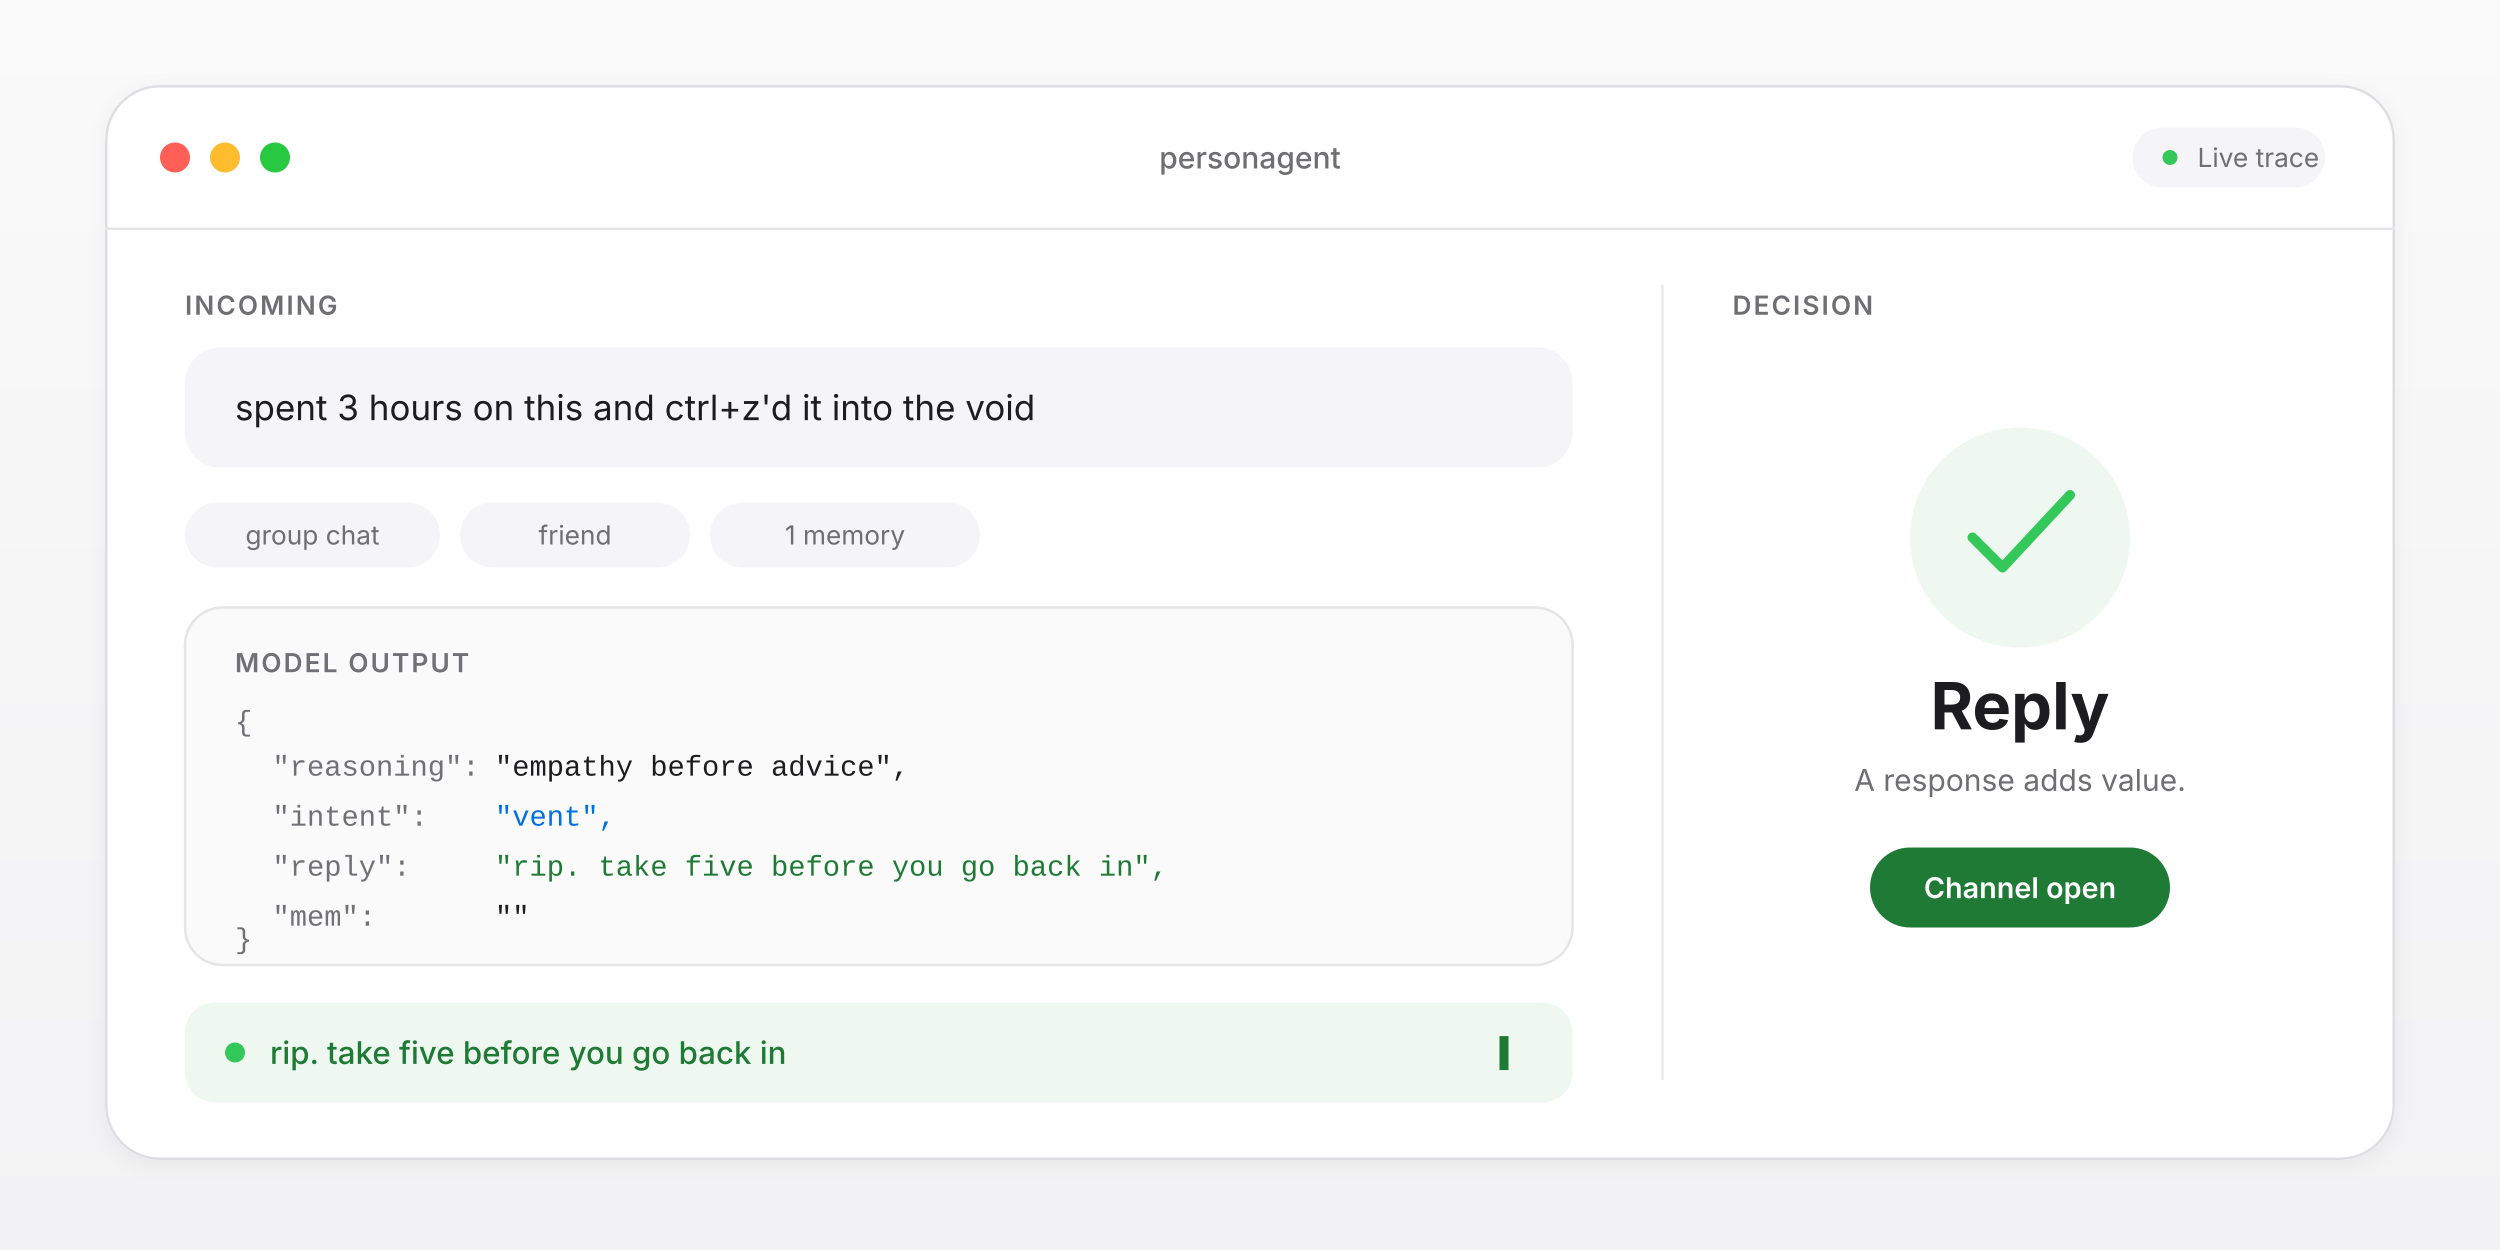
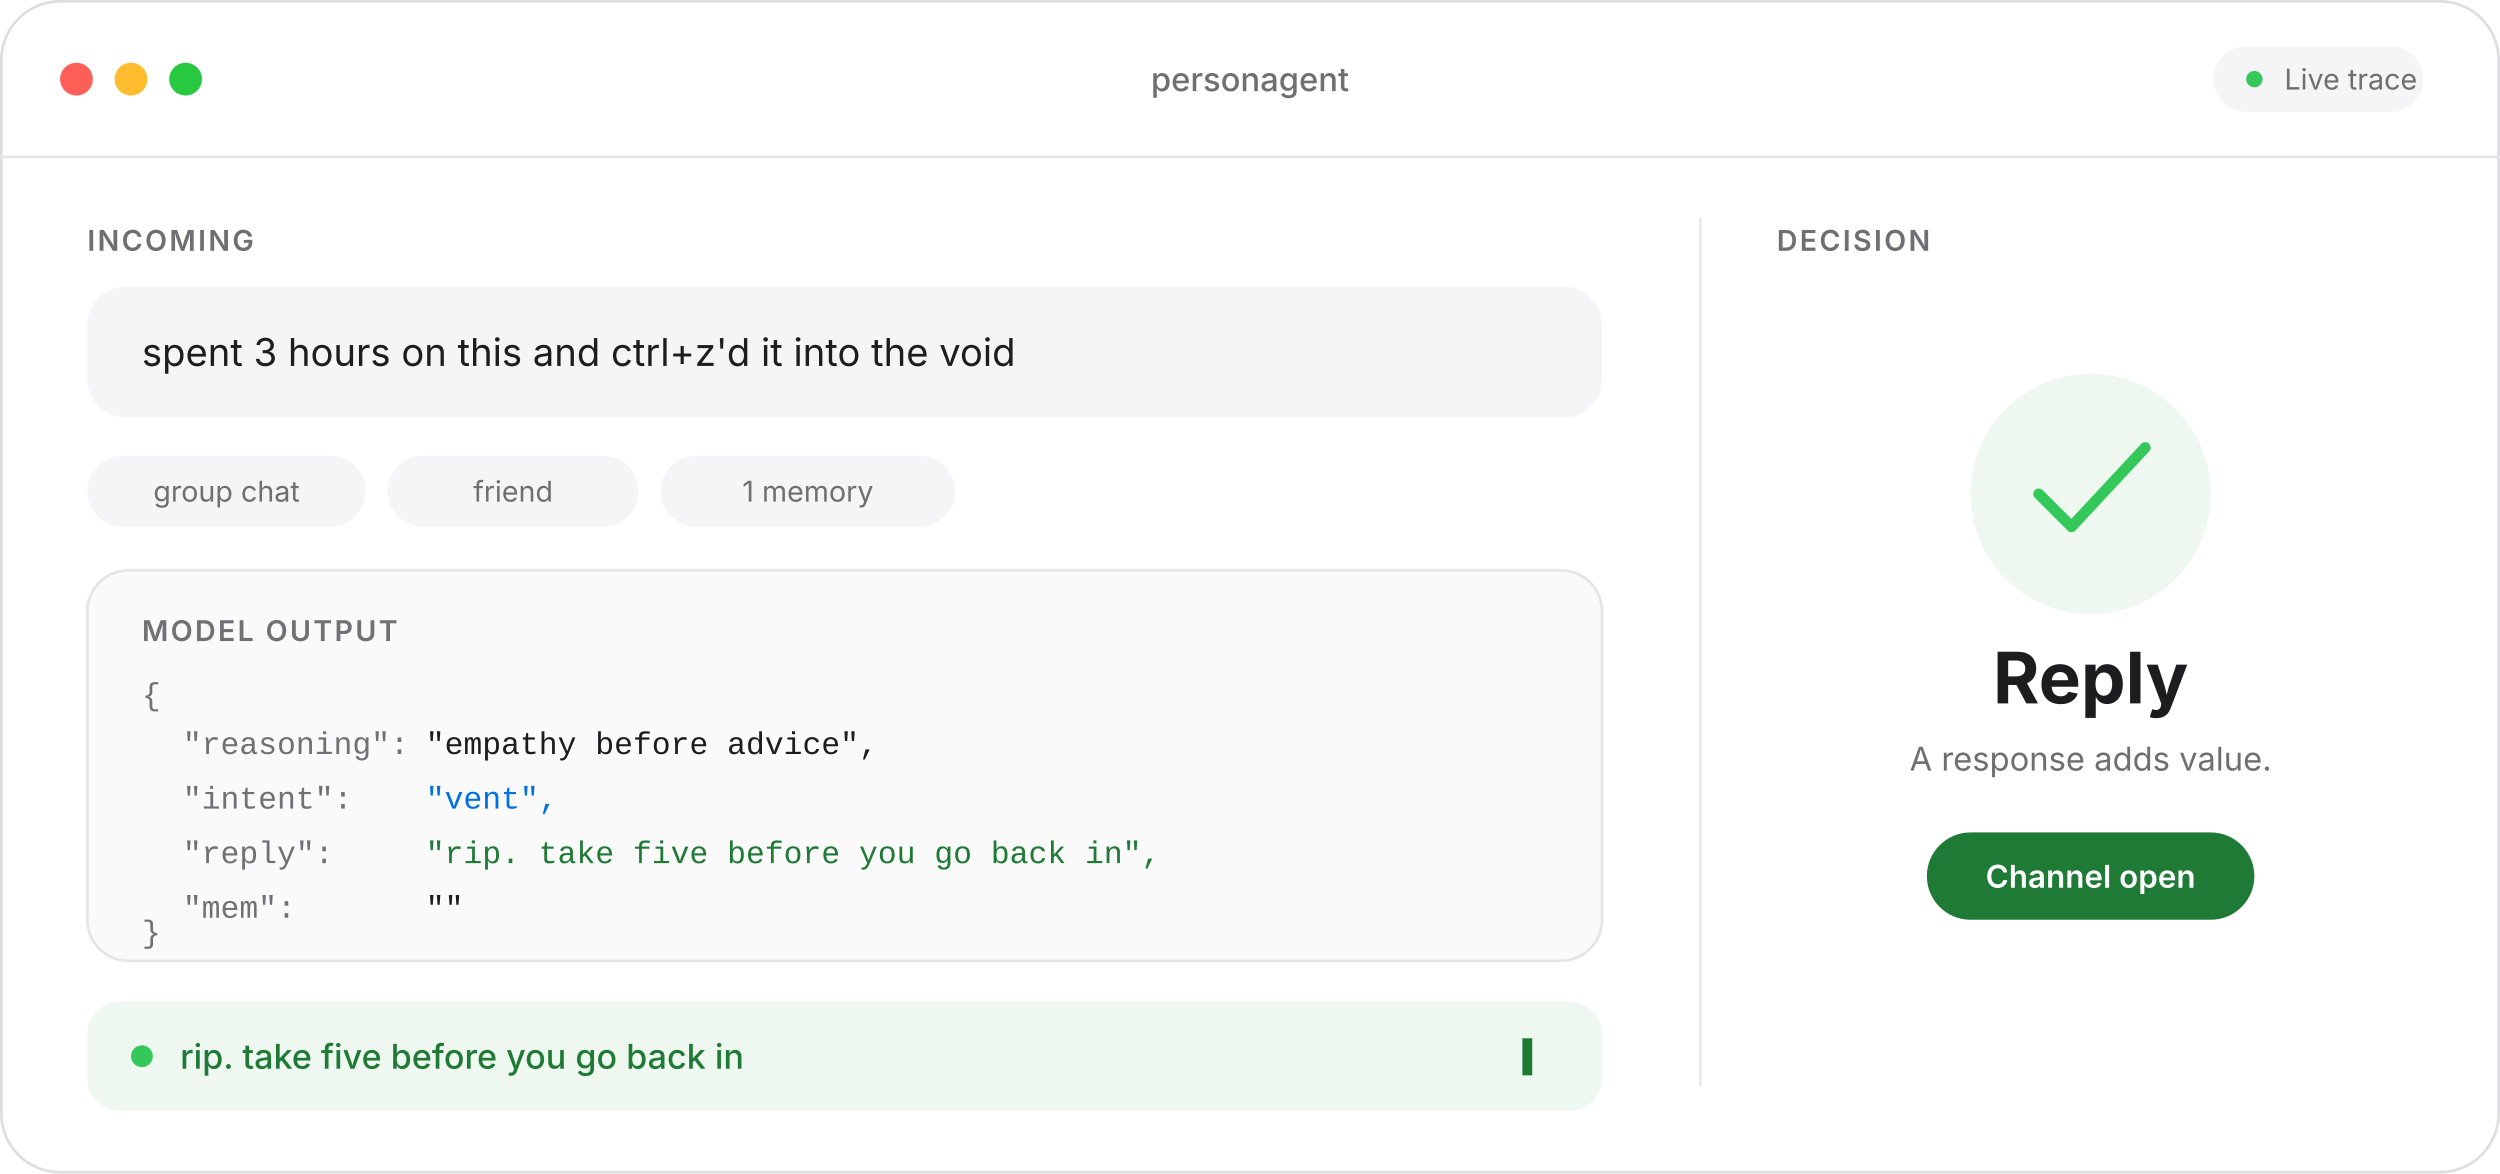
- <svg xmlns="http://www.w3.org/2000/svg" width="1000" height="500" viewBox="0 0 1000 500" role="img" aria-labelledby="title desc">
-   <defs>
-     <linearGradient id="canvas" x1="0" y1="0" x2="0" y2="1">
-       <stop offset="0" stop-color="#fafafa" />
-       <stop offset="1" stop-color="#f2f2f4" />
-     </linearGradient>
-     <filter id="window-shadow" x="-20%" y="-25%" width="140%" height="160%">
-       <feDropShadow dx="0" dy="18" stdDeviation="24" flood-color="#1d1d1f" flood-opacity=".12" />
-       <feDropShadow dx="0" dy="2" stdDeviation="4" flood-color="#1d1d1f" flood-opacity=".05" />
-     </filter>
-   </defs>
+ <svg xmlns="http://www.w3.org/2000/svg" width="916" height="430" viewBox="42 34 916 430" role="img" aria-labelledby="title desc">
  <style>
    text {
      font-family: -apple-system, BlinkMacSystemFont, "SF Pro Text", "Segoe UI", sans-serif;
      dominant-baseline: middle;
      text-rendering: geometricPrecision;
    }
    .mono { font-family: "SFMono-Regular", Consolas, "Liberation Mono", monospace; }
    .primary { fill: #1d1d1f; }
    .secondary { fill: #6e6e73; }
    .tertiary { fill: #707075; }
    .green { fill: #1f7a36; }
    .blue { fill: #0071e3; }
    .label { font-size: 10.5px; font-weight: 600; letter-spacing: .08em; }
    .scene-reply { opacity: 1; animation: reply-scene 16s ease-in-out infinite; }
    .scene-pass { opacity: 0; animation: pass-scene 16s ease-in-out infinite; }
    .reply-user, .reply-context, .reply-code-1, .reply-code-2,
    .reply-code-3, .reply-code-4, .reply-decision, .reply-result,
    .pass-user, .pass-context, .pass-code-1, .pass-code-2,
    .pass-code-3, .pass-code-4, .pass-decision, .pass-result {
      animation-duration: 16s;
      animation-timing-function: cubic-bezier(.2,.7,.2,1);
      animation-iteration-count: infinite;
    }
    .reply-user { animation-name: reply-user; }
    .reply-context { animation-name: reply-context; }
    .reply-code-1 { animation-name: reply-code-1; }
    .reply-code-2 { animation-name: reply-code-2; }
    .reply-code-3 { animation-name: reply-code-3; }
    .reply-code-4 { animation-name: reply-code-4; }
    .reply-decision { animation-name: reply-decision; }
    .reply-result { animation-name: reply-result; }
    .pass-user { animation-name: pass-user; }
    .pass-context { animation-name: pass-context; }
    .pass-code-1 { animation-name: pass-code-1; }
    .pass-code-2 { animation-name: pass-code-2; }
    .pass-code-3 { animation-name: pass-code-3; }
    .pass-code-4 { animation-name: pass-code-4; }
    .pass-decision { animation-name: pass-decision; }
    .pass-result { animation-name: pass-result; }

    @keyframes reply-scene { 0%,47%{opacity:1} 51%,100%{opacity:0} }
    @keyframes pass-scene { 0%,49%{opacity:0} 53%,96%{opacity:1} 100%{opacity:0} }
    @keyframes reply-user { 0%{opacity:0;transform:translateY(5px)} 5%,47%{opacity:1;transform:none} 51%,100%{opacity:0} }
    @keyframes reply-context { 0%,7%{opacity:0;transform:translateY(5px)} 12%,47%{opacity:1;transform:none} 51%,100%{opacity:0} }
    @keyframes reply-code-1 { 0%,13%{opacity:0;transform:translateY(4px)} 17%,47%{opacity:1;transform:none} 51%,100%{opacity:0} }
    @keyframes reply-code-2 { 0%,16%{opacity:0;transform:translateY(4px)} 20%,47%{opacity:1;transform:none} 51%,100%{opacity:0} }
    @keyframes reply-code-3 { 0%,19%{opacity:0;transform:translateY(4px)} 23%,47%{opacity:1;transform:none} 51%,100%{opacity:0} }
    @keyframes reply-code-4 { 0%,22%{opacity:0;transform:translateY(4px)} 26%,47%{opacity:1;transform:none} 51%,100%{opacity:0} }
    @keyframes reply-decision { 0%,25%{opacity:0;transform:translateY(5px)} 30%,47%{opacity:1;transform:none} 51%,100%{opacity:0} }
    @keyframes reply-result { 0%,30%{opacity:0;transform:translateY(6px)} 36%,47%{opacity:1;transform:none} 51%,100%{opacity:0} }
    @keyframes pass-user { 0%,52%{opacity:0;transform:translateY(5px)} 57%,96%{opacity:1;transform:none} 100%{opacity:0} }
    @keyframes pass-context { 0%,57%{opacity:0;transform:translateY(5px)} 62%,96%{opacity:1;transform:none} 100%{opacity:0} }
    @keyframes pass-code-1 { 0%,62%{opacity:0;transform:translateY(4px)} 66%,96%{opacity:1;transform:none} 100%{opacity:0} }
    @keyframes pass-code-2 { 0%,65%{opacity:0;transform:translateY(4px)} 69%,96%{opacity:1;transform:none} 100%{opacity:0} }
    @keyframes pass-code-3 { 0%,68%{opacity:0;transform:translateY(4px)} 72%,96%{opacity:1;transform:none} 100%{opacity:0} }
    @keyframes pass-code-4 { 0%,71%{opacity:0;transform:translateY(4px)} 75%,96%{opacity:1;transform:none} 100%{opacity:0} }
    @keyframes pass-decision { 0%,74%{opacity:0;transform:translateY(5px)} 79%,96%{opacity:1;transform:none} 100%{opacity:0} }
    @keyframes pass-result { 0%,79%{opacity:0;transform:translateY(6px)} 85%,96%{opacity:1;transform:none} 100%{opacity:0} }

    .typing-cursor { animation: cursor 1.1s steps(1,end) infinite; }
    @keyframes cursor { 0%,49%{opacity:1} 50%,100%{opacity:0} }
    .static-pass-note { display: none; }
    @media (prefers-reduced-motion: reduce) {
      .scene-reply, .reply-user, .reply-context, .reply-code-1, .reply-code-2,
      .reply-code-3, .reply-code-4, .reply-decision, .reply-result {
        animation: none !important; opacity: 1; transform: none;
      }
      .scene-pass, .typing-cursor { animation: none !important; opacity: 0; }
      .static-pass-note { display: block; }
    }
  </style>
-   <rect width="1000" height="500" fill="url(#canvas)" />
-   <g filter="url(#window-shadow)">
-     <rect x="42" y="34" width="916" height="430" rx="22" fill="#ffffff" />
-   </g>
+   <rect width="1000" height="500" fill="#ffffff" />
+   <rect x="42" y="34" width="916" height="430" rx="22" fill="#ffffff" />
  <rect x="42.5" y="34.5" width="915" height="429" rx="21.5" fill="none" stroke="#dedee2" />
  <path d="M42 91.5H958" stroke="#e5e5e7" />
  <circle cx="70" cy="63" r="6" fill="#ff5f57" />
  <circle cx="90" cy="63" r="6" fill="#febc2e" />
  <circle cx="110" cy="63" r="6" fill="#28c840" />
  <text x="500" y="63" class="secondary" font-size="12" font-weight="500" text-anchor="middle">personagent</text>
  <rect x="853" y="51" width="77" height="24" rx="12" fill="#f5f5f7" />
  <circle cx="868" cy="63" r="3" fill="#34c759" />
  <text x="879" y="63" class="secondary" font-size="10.5">Live trace</text>
  <text x="74" y="122" class="secondary label">INCOMING</text>
  <text x="693" y="122" class="secondary label">DECISION</text>
  <path d="M665 114V432" stroke="#e8e8ed" />
  <g class="scene-reply">
    <g class="reply-user">
      <rect x="74" y="139" width="555" height="48" rx="14" fill="#f5f5f7" />
      <text x="94" y="163" class="primary" font-size="14">spent 3 hours on this and ctrl+z'd it into the void</text>
    </g>
    <g class="reply-context">
      <rect x="74" y="201" width="102" height="26" rx="13" fill="#f5f5f7" />
      <text x="125" y="214" class="secondary" font-size="10.5" text-anchor="middle">group chat</text>
      <rect x="184" y="201" width="92" height="26" rx="13" fill="#f5f5f7" />
      <text x="230" y="214" class="secondary" font-size="10.5" text-anchor="middle">friend</text>
      <rect x="284" y="201" width="108" height="26" rx="13" fill="#f5f5f7" />
      <text x="338" y="214" class="secondary" font-size="10.5" text-anchor="middle">1 memory</text>
    </g>
    <rect x="74" y="243" width="555" height="143" rx="15" fill="#fafafa" stroke="#e5e5e7" />
    <text x="94" y="265" class="tertiary label">MODEL OUTPUT</text>
    <text x="94" y="289" class="tertiary mono" font-size="11.5">{</text>
    <g class="reply-code-1">
      <text x="109" y="307" class="tertiary mono" font-size="11.5">"reasoning":</text>
      <text x="198" y="307" class="primary mono" font-size="11.5">"empathy before advice",</text>
    </g>
    <g class="reply-code-2">
      <text x="109" y="327" class="tertiary mono" font-size="11.5">"intent":</text>
      <text x="198" y="327" class="blue mono" font-size="11.5">"vent",</text>
    </g>
    <g class="reply-code-3">
      <text x="109" y="347" class="tertiary mono" font-size="11.5">"reply":</text>
      <text x="198" y="347" class="green mono" font-size="11.5">"rip. take five before you go back in",</text>
    </g>
    <g class="reply-code-4">
      <text x="109" y="367" class="tertiary mono" font-size="11.5">"mem":</text>
      <text x="198" y="367" class="primary mono" font-size="11.5">""</text>
    </g>
    <text x="94" y="376" class="tertiary mono" font-size="11.5">}</text>
    <g class="reply-result">
      <rect x="74" y="401" width="555" height="40" rx="12" fill="#eef8f0" />
      <circle cx="94" cy="421" r="4" fill="#34c759" />
      <text x="108" y="421" class="green" font-size="12.5" font-weight="500">rip. take five before you go back in</text>
      <text x="607" y="421" class="green mono typing-cursor" font-size="12" text-anchor="end">▌</text>
    </g>
    <g class="reply-decision">
      <circle cx="808" cy="215" r="44" fill="#eef8f0" />
      <path d="M789 215l12 12 27-29" fill="none" stroke="#34c759" stroke-width="4" stroke-linecap="round" stroke-linejoin="round" />
      <text x="808" y="282" class="primary" font-size="26" font-weight="650" text-anchor="middle">Reply</text>
      <text x="808" y="312" class="secondary" font-size="12" text-anchor="middle">A response adds value.</text>
      <rect x="748" y="339" width="120" height="32" rx="16" fill="#1f7a36" />
      <text x="808" y="355" fill="#ffffff" font-size="11.5" font-weight="600" text-anchor="middle">Channel open</text>
    </g>
  </g>
  <g class="scene-pass">
    <g class="pass-user">
      <rect x="74" y="139" width="555" height="48" rx="14" fill="#f5f5f7" />
      <text x="94" y="163" class="primary" font-size="14">D . e</text>
    </g>
    <g class="pass-context">
      <rect x="74" y="201" width="102" height="26" rx="13" fill="#f5f5f7" />
      <text x="125" y="214" class="secondary" font-size="10.5" text-anchor="middle">group chat</text>
      <rect x="184" y="201" width="106" height="26" rx="13" fill="#f5f5f7" />
      <text x="237" y="214" class="secondary" font-size="10.5" text-anchor="middle">low signal</text>
      <rect x="298" y="201" width="118" height="26" rx="13" fill="#f5f5f7" />
      <text x="357" y="214" class="secondary" font-size="10.5" text-anchor="middle">no reply needed</text>
    </g>
    <rect x="74" y="243" width="555" height="143" rx="15" fill="#fafafa" stroke="#e5e5e7" />
    <text x="94" y="265" class="tertiary label">MODEL OUTPUT</text>
    <text x="94" y="289" class="tertiary mono" font-size="11.5">{</text>
    <g class="pass-code-1">
      <text x="109" y="307" class="tertiary mono" font-size="11.5">"reasoning":</text>
      <text x="198" y="307" class="primary mono" font-size="11.5">"nothing here asks for a reply",</text>
    </g>
    <g class="pass-code-2">
      <text x="109" y="327" class="tertiary mono" font-size="11.5">"intent":</text>
      <text x="198" y="327" class="blue mono" font-size="11.5">"chat",</text>
    </g>
    <g class="pass-code-3">
      <text x="109" y="347" class="tertiary mono" font-size="11.5">"reply":</text>
      <text x="198" y="347" class="primary mono" font-size="11.5">"PASS",</text>
    </g>
    <g class="pass-code-4">
      <text x="109" y="367" class="tertiary mono" font-size="11.5">"mem":</text>
      <text x="198" y="367" class="primary mono" font-size="11.5">""</text>
    </g>
    <text x="94" y="376" class="tertiary mono" font-size="11.5">}</text>
    <g class="pass-result">
      <rect x="74" y="401" width="555" height="40" rx="12" fill="#f5f5f7" />
      <circle cx="94" cy="421" r="4" fill="#86868b" />
      <text x="108" y="421" class="secondary" font-size="12.5" font-weight="500">No message sent</text>
    </g>
    <g class="pass-decision">
      <circle cx="808" cy="215" r="44" fill="#f5f5f7" />
      <path d="M791 215h34" fill="none" stroke="#86868b" stroke-width="4" stroke-linecap="round" />
      <text x="808" y="282" class="primary" font-size="26" font-weight="650" text-anchor="middle">Pass</text>
      <text x="808" y="312" class="secondary" font-size="12" text-anchor="middle">Silence is the response.</text>
      <rect x="748" y="339" width="120" height="32" rx="16" fill="#f5f5f7" stroke="#d2d2d7" />
      <text x="808" y="355" class="secondary" font-size="11.5" font-weight="600" text-anchor="middle">Channel closed</text>
    </g>
  </g>
  <g class="static-pass-note">
    <rect x="714" y="397" width="188" height="34" rx="17" fill="#f5f5f7" />
    <circle cx="735" cy="414" r="3.5" fill="#86868b" />
    <text x="748" y="414" class="secondary" font-size="10.5">Also: Pass · Channel closed</text>
  </g>
</svg>
